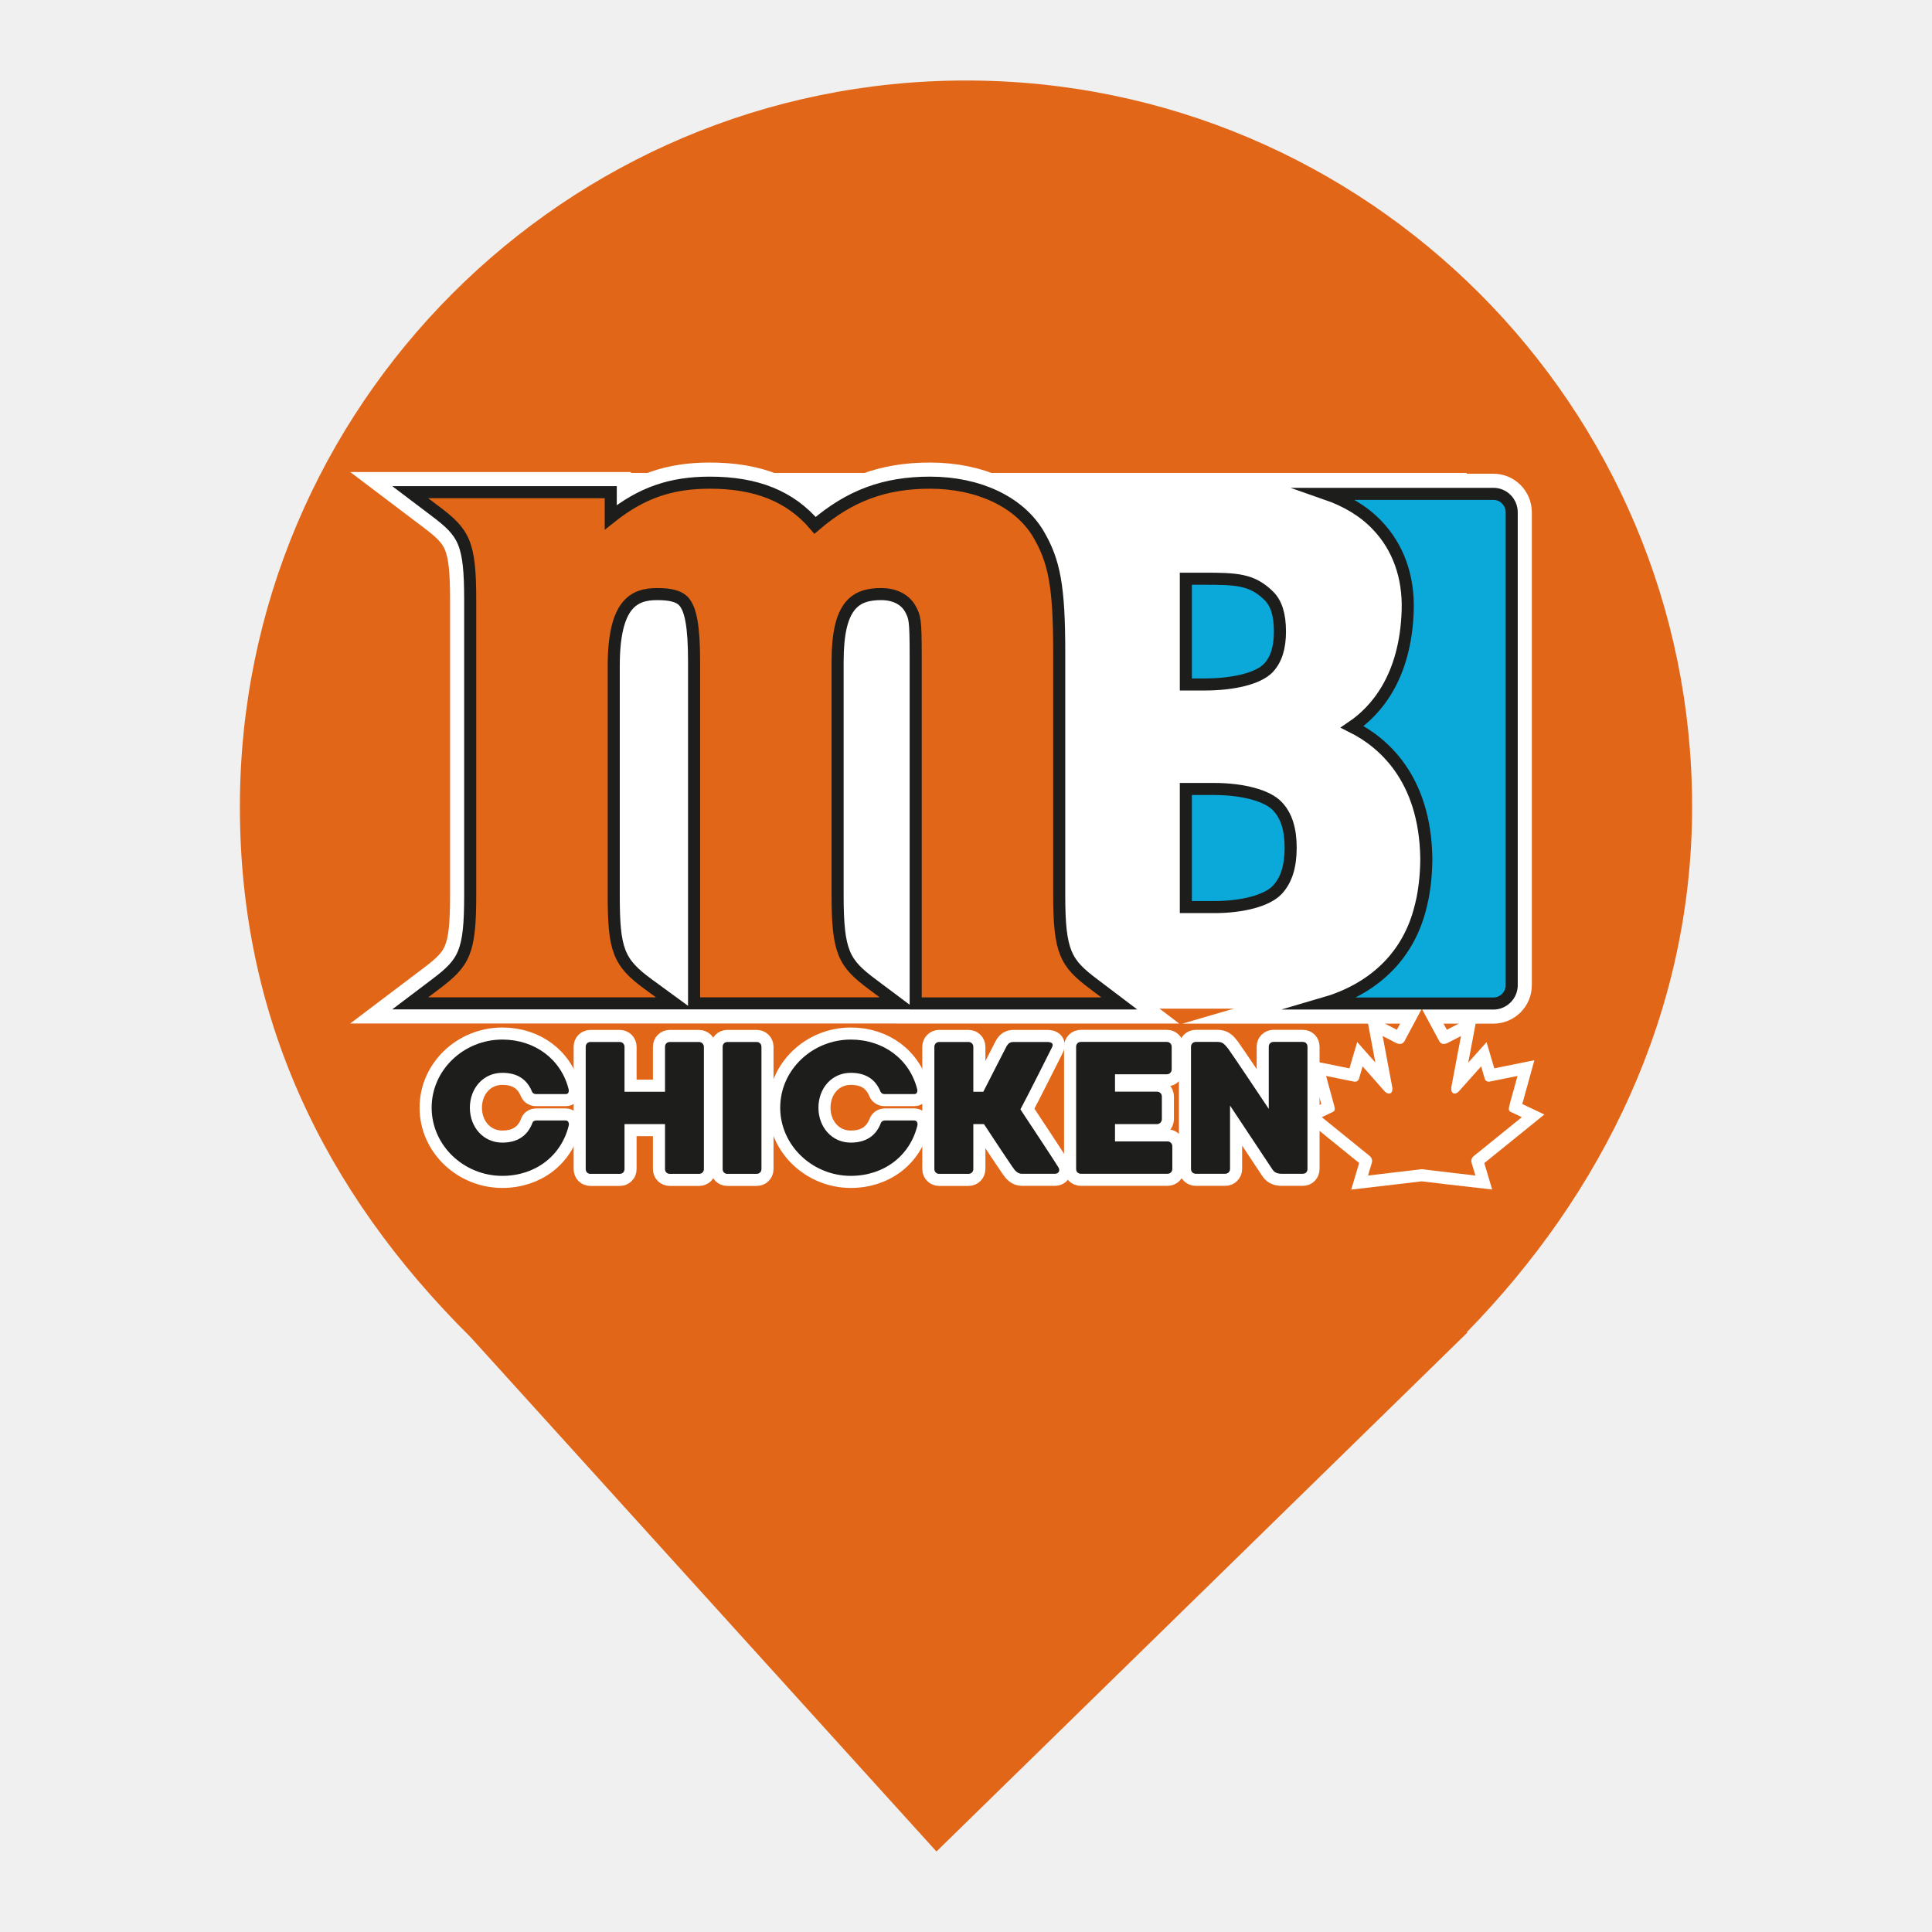
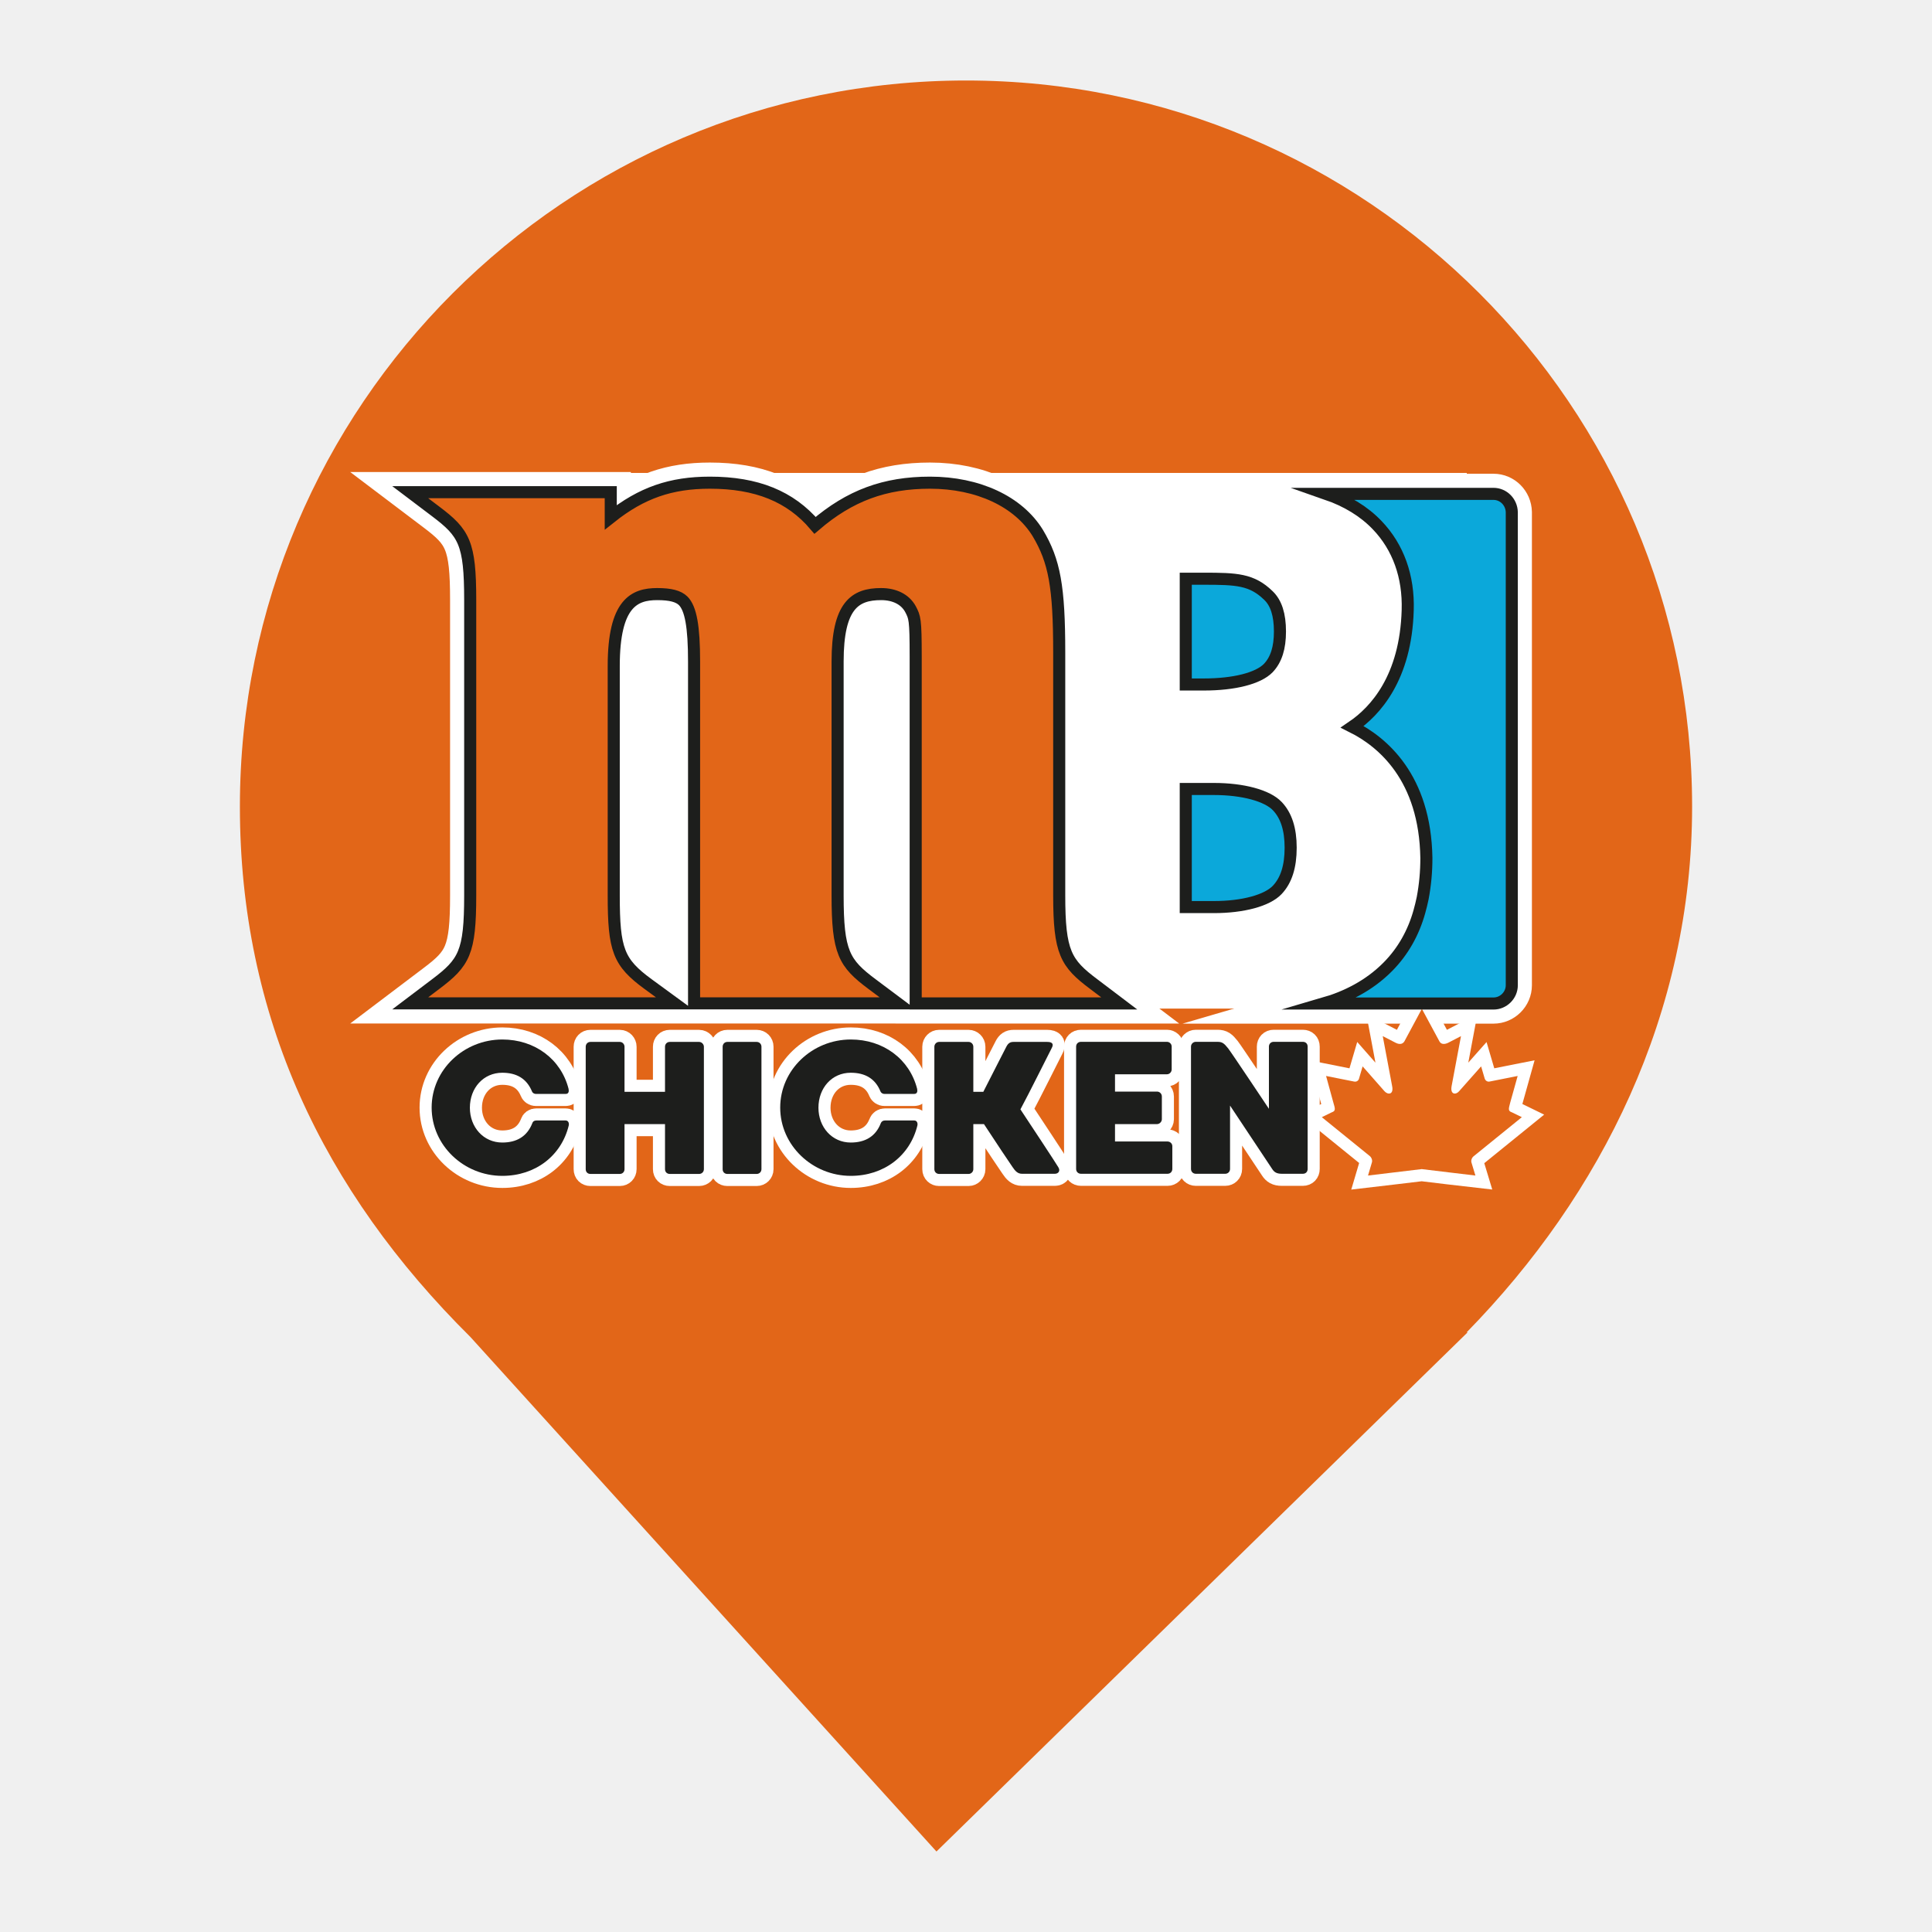
<svg xmlns="http://www.w3.org/2000/svg" version="1.1" id="Layer_1" x="0px" y="0px" width="24px" height="24px" viewBox="0 0 24 24" enable-background="new 0 0 24 24" xml:space="preserve">
  <path fill="#E26618" d="M18.219,16.551c1.678-1.715,2.801-3.963,2.801-6.531C21.02,5.042,16.979,1,12,1  c-4.978,0-9.02,4.042-9.02,9.02c0,2.6,1.027,4.767,2.864,6.589l0,0L11.633,23l6.598-6.449H18.219L18.219,16.551z" />
-   <ellipse id="circle" vector-effect="non-scaling-stroke" display="none" fill="#FFFFFF" cx="12" cy="9.769" rx="6.566" ry="6.494" />
  <g>
-     <path fill="#FFFFFF" stroke="#FFFFFF" stroke-width="0.5" stroke-miterlimit="10" d="M15.08,9.801h-0.349v1.467h0.349   c0.36,0,0.661-0.081,0.786-0.213c0.112-0.118,0.167-0.29,0.167-0.525c0-0.23-0.054-0.399-0.165-0.515   C15.744,9.883,15.44,9.801,15.08,9.801z M18.553,6.135h-2.077c0.256,0.089,0.47,0.219,0.631,0.389   c0.261,0.272,0.392,0.637,0.38,1.055c-0.025,0.84-0.402,1.255-0.689,1.45c0.375,0.188,0.904,0.629,0.92,1.629   c0,0.171-0.015,0.335-0.046,0.499c-0.012,0.056-0.025,0.112-0.041,0.168c-0.072,0.258-0.202,0.492-0.391,0.684   c-0.235,0.238-0.522,0.377-0.797,0.457h2.11c0.123,0,0.226-0.102,0.226-0.227V6.363C18.778,6.236,18.676,6.135,18.553,6.135z    M15.755,8.299c0.098-0.104,0.145-0.252,0.145-0.454c0-0.209-0.046-0.356-0.143-0.448c-0.206-0.2-0.393-0.208-0.803-0.208h-0.223   v1.314h0.223C15.332,8.503,15.63,8.427,15.755,8.299z" />
-     <path fill="#FFFFFF" stroke="#FFFFFF" stroke-width="0.5" stroke-miterlimit="10" d="M13.587,12.225   c-0.347-0.26-0.429-0.393-0.429-1.103V8.109c0-0.82-0.058-1.14-0.266-1.487c-0.24-0.392-0.742-0.626-1.339-0.626   c-0.562,0-0.997,0.16-1.428,0.53c-0.307-0.361-0.727-0.53-1.307-0.53c-0.483,0-0.847,0.125-1.231,0.43V6.114H5.096l0.316,0.239   C5.766,6.62,5.841,6.744,5.841,7.455v3.667c0,0.712-0.075,0.836-0.429,1.103l-0.316,0.239h3.282l-0.327-0.239   c-0.368-0.27-0.427-0.424-0.427-1.103V8.274c0-0.786,0.259-0.894,0.54-0.894c0.164,0,0.264,0.026,0.323,0.084   c0.094,0.095,0.135,0.32,0.135,0.754v4.246h2.53l-0.319-0.239c-0.348-0.26-0.428-0.393-0.428-1.103V8.218   c0-0.697,0.215-0.838,0.54-0.838c0.169,0,0.298,0.066,0.364,0.184c0.055,0.105,0.066,0.125,0.066,0.593v4.308h2.529L13.587,12.225z   " />
-     <path fill="#FFFFFF" stroke="#FFFFFF" stroke-width="0.3" stroke-miterlimit="10" d="M18.308,14.361l0.597-0.483l-0.124-0.059   c-0.054-0.018-0.039-0.049-0.021-0.124l0.091-0.329l-0.346,0.07c-0.033,0.007-0.056-0.016-0.061-0.036l-0.045-0.153l-0.274,0.307   c-0.038,0.048-0.115,0.048-0.093-0.065l0.117-0.619l-0.157,0.081c-0.044,0.024-0.089,0.026-0.112-0.016l-0.218-0.404l-0.216,0.404   c-0.026,0.042-0.07,0.04-0.113,0.016l-0.157-0.081l0.116,0.619c0.025,0.113-0.054,0.113-0.094,0.065l-0.271-0.307L16.882,13.4   c-0.006,0.021-0.028,0.043-0.063,0.036l-0.346-0.07l0.09,0.329c0.02,0.075,0.034,0.106-0.02,0.124l-0.123,0.059l0.596,0.483   c0.022,0.018,0.035,0.053,0.026,0.081l-0.048,0.161c0.185-0.021,0.462-0.056,0.667-0.079c0.204,0.023,0.483,0.059,0.667,0.079   l-0.048-0.161C18.271,14.414,18.284,14.379,18.308,14.361z" />
+     <path fill="#FFFFFF" stroke="#FFFFFF" stroke-width="0.5" stroke-miterlimit="10" d="M15.08,9.801h-0.35v1.467h0.35   c0.359,0,0.661-0.081,0.786-0.213c0.112-0.118,0.167-0.29,0.167-0.525c0-0.23-0.055-0.399-0.165-0.515   C15.744,9.883,15.439,9.801,15.08,9.801z M18.553,6.135h-2.076c0.256,0.089,0.469,0.219,0.631,0.389   c0.261,0.272,0.392,0.637,0.379,1.055c-0.024,0.84-0.401,1.255-0.688,1.45c0.375,0.188,0.904,0.629,0.92,1.629   c0,0.171-0.015,0.335-0.046,0.499c-0.012,0.056-0.025,0.112-0.041,0.168c-0.072,0.258-0.201,0.492-0.391,0.684   c-0.235,0.238-0.522,0.377-0.797,0.457h2.109c0.123,0,0.227-0.102,0.227-0.227V6.363C18.777,6.236,18.676,6.135,18.553,6.135z    M15.755,8.299C15.854,8.195,15.9,8.047,15.9,7.845c0-0.209-0.047-0.356-0.144-0.448c-0.206-0.2-0.394-0.208-0.803-0.208H14.73   v1.314h0.224C15.332,8.503,15.63,8.427,15.755,8.299z" />
+     <path fill="#FFFFFF" stroke="#FFFFFF" stroke-width="0.5" stroke-miterlimit="10" d="M13.587,12.225   c-0.347-0.26-0.429-0.393-0.429-1.103V8.109c0-0.82-0.059-1.14-0.266-1.487c-0.24-0.392-0.743-0.626-1.339-0.626   c-0.562,0-0.997,0.16-1.428,0.53c-0.307-0.361-0.727-0.53-1.307-0.53c-0.483,0-0.847,0.125-1.231,0.43V6.114H5.096l0.316,0.239   C5.766,6.62,5.841,6.744,5.841,7.455v3.667c0,0.712-0.075,0.836-0.429,1.103l-0.316,0.239h3.282l-0.327-0.239   c-0.368-0.27-0.427-0.424-0.427-1.103V8.274c0-0.786,0.259-0.894,0.54-0.894c0.164,0,0.264,0.026,0.323,0.084   c0.094,0.095,0.135,0.32,0.135,0.754v4.246h2.53l-0.319-0.239c-0.348-0.26-0.428-0.393-0.428-1.103V8.218   c0-0.697,0.215-0.838,0.54-0.838c0.169,0,0.298,0.066,0.364,0.184c0.055,0.105,0.066,0.125,0.066,0.593v4.308h2.529L13.587,12.225z   " />
+     <path fill="#FFFFFF" stroke="#FFFFFF" stroke-width="0.3" stroke-miterlimit="10" d="M18.309,14.361l0.596-0.483l-0.123-0.06   c-0.055-0.018-0.039-0.049-0.021-0.123l0.092-0.329l-0.347,0.069c-0.032,0.008-0.056-0.016-0.062-0.035l-0.045-0.153l-0.273,0.308   c-0.038,0.047-0.115,0.047-0.093-0.066l0.116-0.618l-0.156,0.081c-0.045,0.023-0.09,0.025-0.112-0.016l-0.218-0.404l-0.217,0.404   c-0.025,0.041-0.069,0.039-0.112,0.016l-0.157-0.081l0.116,0.618c0.024,0.113-0.054,0.113-0.095,0.066l-0.271-0.308L16.882,13.4   c-0.006,0.021-0.028,0.043-0.063,0.035l-0.346-0.069l0.09,0.329c0.021,0.074,0.035,0.105-0.02,0.123l-0.123,0.06l0.596,0.483   c0.022,0.018,0.035,0.053,0.026,0.08l-0.048,0.162c0.186-0.021,0.462-0.057,0.667-0.08c0.204,0.023,0.483,0.06,0.667,0.08   l-0.049-0.162C18.271,14.414,18.284,14.379,18.309,14.361z" />
    <g>
-       <path fill="#FFFFFF" stroke="#FFFFFF" stroke-width="0.3" stroke-miterlimit="10" d="M6.662,13.919c0.096,0,0.336,0,0.365,0    c0.033,0,0.045,0.034,0.038,0.063c-0.092,0.377-0.416,0.625-0.825,0.625c-0.479,0-0.878-0.379-0.878-0.847    c0-0.47,0.4-0.846,0.878-0.846c0.404,0,0.729,0.244,0.823,0.614c0.007,0.032,0,0.063-0.035,0.063c-0.037,0-0.291,0-0.37,0    c-0.027,0-0.044-0.016-0.049-0.03c-0.066-0.161-0.191-0.234-0.37-0.234c-0.233,0-0.402,0.189-0.402,0.434    c0,0.241,0.168,0.433,0.402,0.433c0.18,0,0.309-0.077,0.373-0.24C6.618,13.931,6.636,13.919,6.662,13.919z" />
-       <path fill="#FFFFFF" stroke="#FFFFFF" stroke-width="0.3" stroke-miterlimit="10" d="M8.744,13.003v1.52    c0,0.034-0.026,0.059-0.059,0.059H8.32c-0.033,0-0.059-0.024-0.059-0.059v-0.559H7.758v0.559c0,0.034-0.025,0.059-0.058,0.059    H7.334c-0.033,0-0.058-0.024-0.058-0.059v-1.52c0-0.034,0.025-0.059,0.058-0.059H7.7c0.033,0,0.058,0.028,0.058,0.059v0.559h0.503    v-0.559c0-0.034,0.025-0.059,0.059-0.059h0.364C8.718,12.944,8.744,12.973,8.744,13.003z" />
-       <path fill="#FFFFFF" stroke="#FFFFFF" stroke-width="0.3" stroke-miterlimit="10" d="M9.459,13.003v1.52    c0,0.034-0.026,0.059-0.059,0.059H9.035c-0.033,0-0.058-0.024-0.058-0.059v-1.52c0-0.034,0.025-0.059,0.058-0.059H9.4    C9.433,12.944,9.459,12.969,9.459,13.003z" />
-       <path fill="#FFFFFF" stroke="#FFFFFF" stroke-width="0.3" stroke-miterlimit="10" d="M10.993,13.919c0.096,0,0.337,0,0.365,0    c0.033,0,0.045,0.034,0.038,0.063c-0.092,0.377-0.417,0.625-0.827,0.625c-0.477,0-0.877-0.379-0.877-0.847    c0-0.47,0.4-0.846,0.877-0.846c0.405,0,0.73,0.244,0.824,0.614c0.007,0.032,0,0.063-0.036,0.063c-0.038,0-0.29,0-0.369,0    c-0.028,0-0.044-0.016-0.05-0.03c-0.065-0.161-0.191-0.234-0.37-0.234c-0.233,0-0.401,0.189-0.401,0.434    c0,0.241,0.168,0.433,0.401,0.433c0.18,0,0.31-0.077,0.373-0.24C10.949,13.931,10.968,13.919,10.993,13.919z" />
-       <path fill="#FFFFFF" stroke="#FFFFFF" stroke-width="0.3" stroke-miterlimit="10" d="M13.105,14.581c-0.031,0-0.409,0-0.409,0    c-0.051,0-0.083-0.031-0.119-0.085c-0.024-0.033-0.216-0.321-0.354-0.532h-0.132v0.559c0,0.034-0.028,0.059-0.058,0.059h-0.368    c-0.03,0-0.058-0.024-0.058-0.059v-1.52c0-0.034,0.028-0.059,0.058-0.059h0.368c0.029,0,0.058,0.024,0.058,0.059v0.559h0.124    c0.121-0.236,0.275-0.54,0.286-0.559c0.023-0.043,0.047-0.059,0.089-0.059c0,0,0.356,0,0.419,0c0.067,0,0.082,0.028,0.055,0.075    c-0.016,0.032-0.287,0.574-0.388,0.762c0.094,0.142,0.447,0.676,0.471,0.719C13.176,14.546,13.146,14.581,13.105,14.581z" />
-       <path fill="#FFFFFF" stroke="#FFFFFF" stroke-width="0.3" stroke-miterlimit="10" d="M14.563,14.238v0.284    c0,0.034-0.027,0.059-0.059,0.059h-1.077c-0.033,0-0.059-0.024-0.059-0.059v-1.52c0-0.034,0.025-0.059,0.059-0.059h1.07    c0.029,0,0.058,0.024,0.058,0.059v0.284c0,0.032-0.028,0.059-0.058,0.059h-0.646v0.216h0.523c0.03,0,0.059,0.024,0.059,0.06v0.283    c0,0.032-0.028,0.06-0.059,0.06h-0.523v0.215h0.653C14.535,14.179,14.563,14.205,14.563,14.238z" />
-       <path fill="#FFFFFF" stroke="#FFFFFF" stroke-width="0.3" stroke-miterlimit="10" d="M15.923,14.581    c-0.066,0-0.095-0.021-0.12-0.059l-0.523-0.788v0.788c0,0.034-0.028,0.059-0.059,0.059h-0.367c-0.032,0-0.059-0.024-0.059-0.059    v-1.52c0-0.034,0.028-0.059,0.059-0.059h0.016h0.253c0.058,0,0.082,0.018,0.133,0.083c0.048,0.064,0.505,0.749,0.505,0.749v-0.773    c0-0.034,0.025-0.059,0.059-0.059h0.364c0.034,0,0.058,0.024,0.058,0.059v1.52c0,0.034-0.023,0.059-0.058,0.059    C16.183,14.581,15.94,14.581,15.923,14.581z" />
+       <path fill="#FFFFFF" stroke="#FFFFFF" stroke-width="0.3" stroke-miterlimit="10" d="M6.662,13.919c0.096,0,0.336,0,0.365,0    c0.033,0,0.045,0.034,0.038,0.063c-0.092,0.377-0.416,0.625-0.825,0.625c-0.479,0-0.878-0.379-0.878-0.848    c0-0.47,0.4-0.846,0.878-0.846c0.404,0,0.729,0.244,0.823,0.613c0.007,0.033,0,0.063-0.035,0.063c-0.037,0-0.291,0-0.37,0    c-0.027,0-0.044-0.016-0.049-0.03c-0.066-0.16-0.191-0.233-0.37-0.233c-0.233,0-0.402,0.188-0.402,0.435    c0,0.24,0.168,0.432,0.402,0.432c0.18,0,0.309-0.076,0.373-0.239C6.618,13.932,6.636,13.919,6.662,13.919z" />
+       <path fill="#FFFFFF" stroke="#FFFFFF" stroke-width="0.3" stroke-miterlimit="10" d="M8.744,13.003v1.521    c0,0.033-0.026,0.059-0.059,0.059H8.32c-0.033,0-0.059-0.023-0.059-0.059v-0.56H7.758v0.56c0,0.033-0.025,0.059-0.058,0.059H7.334    c-0.033,0-0.058-0.023-0.058-0.059v-1.521c0-0.034,0.025-0.06,0.058-0.06H7.7c0.033,0,0.058,0.029,0.058,0.06v0.56h0.503v-0.56    c0-0.034,0.025-0.06,0.059-0.06h0.364C8.718,12.943,8.744,12.973,8.744,13.003z" />
+       <path fill="#FFFFFF" stroke="#FFFFFF" stroke-width="0.3" stroke-miterlimit="10" d="M9.459,13.003v1.521    c0,0.033-0.026,0.059-0.059,0.059H9.035c-0.033,0-0.058-0.023-0.058-0.059v-1.521c0-0.034,0.025-0.06,0.058-0.06H9.4    C9.433,12.943,9.459,12.969,9.459,13.003z" />
+       <path fill="#FFFFFF" stroke="#FFFFFF" stroke-width="0.3" stroke-miterlimit="10" d="M10.993,13.919c0.096,0,0.337,0,0.365,0    c0.033,0,0.045,0.034,0.038,0.063c-0.092,0.377-0.417,0.625-0.827,0.625c-0.477,0-0.877-0.379-0.877-0.848    c0-0.47,0.4-0.846,0.877-0.846c0.405,0,0.73,0.244,0.824,0.613c0.007,0.033,0,0.063-0.036,0.063c-0.038,0-0.29,0-0.369,0    c-0.028,0-0.044-0.016-0.05-0.03c-0.065-0.16-0.191-0.233-0.37-0.233c-0.233,0-0.401,0.188-0.401,0.435    c0,0.24,0.168,0.432,0.401,0.432c0.18,0,0.31-0.076,0.373-0.239C10.949,13.932,10.968,13.919,10.993,13.919z" />
+       <path fill="#FFFFFF" stroke="#FFFFFF" stroke-width="0.3" stroke-miterlimit="10" d="M13.105,14.581c-0.031,0-0.41,0-0.41,0    c-0.051,0-0.082-0.031-0.118-0.085c-0.024-0.033-0.216-0.321-0.354-0.532h-0.132v0.56c0,0.033-0.028,0.059-0.058,0.059h-0.368    c-0.03,0-0.058-0.023-0.058-0.059v-1.521c0-0.034,0.028-0.06,0.058-0.06h0.368c0.029,0,0.058,0.025,0.058,0.06v0.56h0.124    c0.121-0.236,0.275-0.541,0.286-0.56c0.022-0.043,0.047-0.06,0.089-0.06c0,0,0.355,0,0.419,0c0.067,0,0.082,0.029,0.056,0.076    c-0.017,0.031-0.287,0.574-0.389,0.762c0.094,0.142,0.447,0.676,0.471,0.719C13.176,14.546,13.146,14.581,13.105,14.581z" />
+       <path fill="#FFFFFF" stroke="#FFFFFF" stroke-width="0.3" stroke-miterlimit="10" d="M14.563,14.238v0.283    c0,0.035-0.026,0.06-0.059,0.06h-1.076c-0.033,0-0.06-0.024-0.06-0.06v-1.52c0-0.033,0.024-0.059,0.06-0.059h1.069    c0.028,0,0.058,0.023,0.058,0.059v0.284c0,0.032-0.027,0.06-0.058,0.06h-0.646v0.215h0.522c0.03,0,0.06,0.024,0.06,0.061v0.283    c0,0.031-0.029,0.06-0.06,0.06h-0.522v0.216h0.652C14.535,14.18,14.563,14.205,14.563,14.238z" />
+       <path fill="#FFFFFF" stroke="#FFFFFF" stroke-width="0.3" stroke-miterlimit="10" d="M15.923,14.581    c-0.065,0-0.095-0.021-0.12-0.06l-0.523-0.787v0.787c0,0.035-0.027,0.06-0.059,0.06h-0.367c-0.031,0-0.059-0.024-0.059-0.06v-1.52    c0-0.033,0.028-0.059,0.059-0.059h0.017h0.253c0.059,0,0.082,0.018,0.133,0.082c0.049,0.064,0.506,0.75,0.506,0.75v-0.773    c0-0.033,0.024-0.059,0.059-0.059h0.363c0.034,0,0.059,0.023,0.059,0.059v1.52c0,0.035-0.023,0.06-0.059,0.06    C16.184,14.581,15.939,14.581,15.923,14.581z" />
    </g>
-     <path fill="#E26618" d="M18.308,14.361l0.597-0.483l-0.124-0.059c-0.054-0.018-0.039-0.049-0.021-0.124l0.091-0.329l-0.346,0.07   c-0.033,0.007-0.056-0.016-0.061-0.036l-0.045-0.153l-0.274,0.307c-0.038,0.048-0.115,0.048-0.093-0.065l0.117-0.619l-0.157,0.081   c-0.044,0.024-0.089,0.026-0.112-0.016l-0.218-0.404l-0.216,0.404c-0.026,0.042-0.07,0.04-0.113,0.016l-0.157-0.081l0.116,0.619   c0.025,0.113-0.054,0.113-0.094,0.065l-0.271-0.307L16.882,13.4c-0.006,0.021-0.028,0.043-0.063,0.036l-0.346-0.07l0.09,0.329   c0.02,0.075,0.034,0.106-0.02,0.124l-0.123,0.059l0.596,0.483c0.022,0.018,0.035,0.053,0.026,0.081l-0.048,0.161   c0.185-0.021,0.462-0.056,0.667-0.079c0.204,0.023,0.483,0.059,0.667,0.079l-0.048-0.161   C18.271,14.414,18.284,14.379,18.308,14.361z" />
+     <path fill="#E26618" d="M18.309,14.361l0.596-0.483l-0.123-0.06c-0.055-0.018-0.039-0.049-0.021-0.123l0.092-0.329l-0.347,0.069   c-0.032,0.008-0.056-0.016-0.062-0.035l-0.045-0.153l-0.273,0.308c-0.038,0.047-0.115,0.047-0.093-0.066l0.116-0.618l-0.156,0.081   c-0.045,0.023-0.09,0.025-0.112-0.016l-0.218-0.404l-0.217,0.404c-0.025,0.041-0.069,0.039-0.112,0.016l-0.157-0.081l0.116,0.618   c0.024,0.113-0.054,0.113-0.095,0.066l-0.271-0.308L16.882,13.4c-0.006,0.021-0.028,0.043-0.063,0.035l-0.346-0.069l0.09,0.329   c0.021,0.074,0.035,0.105-0.02,0.123l-0.123,0.06l0.596,0.483c0.022,0.018,0.035,0.053,0.026,0.08l-0.048,0.162   c0.186-0.021,0.462-0.057,0.667-0.08c0.204,0.023,0.483,0.06,0.667,0.08l-0.049-0.162C18.271,14.414,18.284,14.379,18.309,14.361z" />
    <g>
-       <path fill="#1D1E1C" d="M6.662,13.919c0.096,0,0.336,0,0.365,0c0.033,0,0.045,0.034,0.038,0.063    c-0.092,0.377-0.416,0.625-0.825,0.625c-0.479,0-0.878-0.379-0.878-0.847c0-0.47,0.4-0.846,0.878-0.846    c0.404,0,0.729,0.244,0.823,0.614c0.007,0.032,0,0.063-0.035,0.063c-0.037,0-0.291,0-0.37,0c-0.027,0-0.044-0.016-0.049-0.03    c-0.066-0.161-0.191-0.234-0.37-0.234c-0.233,0-0.402,0.189-0.402,0.434c0,0.241,0.168,0.433,0.402,0.433    c0.18,0,0.309-0.077,0.373-0.24C6.618,13.931,6.636,13.919,6.662,13.919z" />
-       <path fill="#1D1E1C" d="M8.744,13.003v1.52c0,0.034-0.026,0.059-0.059,0.059H8.32c-0.033,0-0.059-0.024-0.059-0.059v-0.559H7.758    v0.559c0,0.034-0.025,0.059-0.058,0.059H7.334c-0.033,0-0.058-0.024-0.058-0.059v-1.52c0-0.034,0.025-0.059,0.058-0.059H7.7    c0.033,0,0.058,0.028,0.058,0.059v0.559h0.503v-0.559c0-0.034,0.025-0.059,0.059-0.059h0.364    C8.718,12.944,8.744,12.973,8.744,13.003z" />
-       <path fill="#1D1E1C" d="M9.459,13.003v1.52c0,0.034-0.026,0.059-0.059,0.059H9.035c-0.033,0-0.058-0.024-0.058-0.059v-1.52    c0-0.034,0.025-0.059,0.058-0.059H9.4C9.433,12.944,9.459,12.969,9.459,13.003z" />
-       <path fill="#1D1E1C" d="M10.993,13.919c0.096,0,0.337,0,0.365,0c0.033,0,0.045,0.034,0.038,0.063    c-0.092,0.377-0.417,0.625-0.827,0.625c-0.477,0-0.877-0.379-0.877-0.847c0-0.47,0.4-0.846,0.877-0.846    c0.405,0,0.73,0.244,0.824,0.614c0.007,0.032,0,0.063-0.036,0.063c-0.038,0-0.29,0-0.369,0c-0.028,0-0.044-0.016-0.05-0.03    c-0.065-0.161-0.191-0.234-0.37-0.234c-0.233,0-0.401,0.189-0.401,0.434c0,0.241,0.168,0.433,0.401,0.433    c0.18,0,0.31-0.077,0.373-0.24C10.949,13.931,10.968,13.919,10.993,13.919z" />
-       <path fill="#1D1E1C" d="M13.105,14.581c-0.031,0-0.409,0-0.409,0c-0.051,0-0.083-0.031-0.119-0.085    c-0.024-0.033-0.216-0.321-0.354-0.532h-0.132v0.559c0,0.034-0.028,0.059-0.058,0.059h-0.368c-0.03,0-0.058-0.024-0.058-0.059    v-1.52c0-0.034,0.028-0.059,0.058-0.059h0.368c0.029,0,0.058,0.024,0.058,0.059v0.559h0.124c0.121-0.236,0.275-0.54,0.286-0.559    c0.023-0.043,0.047-0.059,0.089-0.059c0,0,0.356,0,0.419,0c0.067,0,0.082,0.028,0.055,0.075c-0.016,0.032-0.287,0.574-0.388,0.762    c0.094,0.142,0.447,0.676,0.471,0.719C13.176,14.546,13.146,14.581,13.105,14.581z" />
-       <path fill="#1D1E1C" d="M14.563,14.238v0.284c0,0.034-0.027,0.059-0.059,0.059h-1.077c-0.033,0-0.059-0.024-0.059-0.059v-1.52    c0-0.034,0.025-0.059,0.059-0.059h1.07c0.029,0,0.058,0.024,0.058,0.059v0.284c0,0.032-0.028,0.059-0.058,0.059h-0.646v0.216    h0.523c0.03,0,0.059,0.024,0.059,0.06v0.283c0,0.032-0.028,0.06-0.059,0.06h-0.523v0.215h0.653    C14.535,14.179,14.563,14.205,14.563,14.238z" />
-       <path fill="#1D1E1C" d="M15.923,14.581c-0.066,0-0.095-0.021-0.12-0.059l-0.523-0.788v0.788c0,0.034-0.028,0.059-0.059,0.059    h-0.367c-0.032,0-0.059-0.024-0.059-0.059v-1.52c0-0.034,0.028-0.059,0.059-0.059h0.016h0.253c0.058,0,0.082,0.018,0.133,0.083    c0.048,0.064,0.505,0.749,0.505,0.749v-0.773c0-0.034,0.025-0.059,0.059-0.059h0.364c0.034,0,0.058,0.024,0.058,0.059v1.52    c0,0.034-0.023,0.059-0.058,0.059C16.183,14.581,15.94,14.581,15.923,14.581z" />
+       <path fill="#1D1E1C" d="M6.662,13.919c0.096,0,0.336,0,0.365,0c0.033,0,0.045,0.034,0.038,0.063    c-0.092,0.377-0.416,0.625-0.825,0.625c-0.479,0-0.878-0.379-0.878-0.848c0-0.47,0.4-0.846,0.878-0.846    c0.404,0,0.729,0.244,0.823,0.613c0.007,0.033,0,0.063-0.035,0.063c-0.037,0-0.291,0-0.37,0c-0.027,0-0.044-0.016-0.049-0.03    c-0.066-0.16-0.191-0.233-0.37-0.233c-0.233,0-0.402,0.188-0.402,0.435c0,0.24,0.168,0.432,0.402,0.432    c0.18,0,0.309-0.076,0.373-0.239C6.618,13.932,6.636,13.919,6.662,13.919z" />
+       <path fill="#1D1E1C" d="M8.744,13.003v1.521c0,0.033-0.026,0.059-0.059,0.059H8.32c-0.033,0-0.059-0.023-0.059-0.059v-0.56H7.758    v0.56c0,0.033-0.025,0.059-0.058,0.059H7.334c-0.033,0-0.058-0.023-0.058-0.059v-1.521c0-0.034,0.025-0.06,0.058-0.06H7.7    c0.033,0,0.058,0.029,0.058,0.06v0.56h0.503v-0.56c0-0.034,0.025-0.06,0.059-0.06h0.364C8.718,12.943,8.744,12.973,8.744,13.003z" />
+       <path fill="#1D1E1C" d="M9.459,13.003v1.521c0,0.033-0.026,0.059-0.059,0.059H9.035c-0.033,0-0.058-0.023-0.058-0.059v-1.521    c0-0.034,0.025-0.06,0.058-0.06H9.4C9.433,12.943,9.459,12.969,9.459,13.003z" />
+       <path fill="#1D1E1C" d="M10.993,13.919c0.096,0,0.337,0,0.365,0c0.033,0,0.045,0.034,0.038,0.063    c-0.092,0.377-0.417,0.625-0.827,0.625c-0.477,0-0.877-0.379-0.877-0.848c0-0.47,0.4-0.846,0.877-0.846    c0.405,0,0.73,0.244,0.824,0.613c0.007,0.033,0,0.063-0.036,0.063c-0.038,0-0.29,0-0.369,0c-0.028,0-0.044-0.016-0.05-0.03    c-0.065-0.16-0.191-0.233-0.37-0.233c-0.233,0-0.401,0.188-0.401,0.435c0,0.24,0.168,0.432,0.401,0.432    c0.18,0,0.31-0.076,0.373-0.239C10.949,13.932,10.968,13.919,10.993,13.919z" />
+       <path fill="#1D1E1C" d="M13.105,14.581c-0.031,0-0.41,0-0.41,0c-0.051,0-0.082-0.031-0.118-0.085    c-0.024-0.033-0.216-0.321-0.354-0.532h-0.132v0.56c0,0.033-0.028,0.059-0.058,0.059h-0.368c-0.03,0-0.058-0.023-0.058-0.059    v-1.521c0-0.034,0.028-0.06,0.058-0.06h0.368c0.029,0,0.058,0.025,0.058,0.06v0.56h0.124c0.121-0.236,0.275-0.541,0.286-0.56    c0.022-0.043,0.047-0.06,0.089-0.06c0,0,0.355,0,0.419,0c0.067,0,0.082,0.029,0.056,0.076c-0.017,0.031-0.287,0.574-0.389,0.762    c0.094,0.142,0.447,0.676,0.471,0.719C13.176,14.546,13.146,14.581,13.105,14.581z" />
+       <path fill="#1D1E1C" d="M14.563,14.238v0.283c0,0.035-0.026,0.06-0.059,0.06h-1.076c-0.033,0-0.06-0.024-0.06-0.06v-1.52    c0-0.033,0.024-0.059,0.06-0.059h1.069c0.028,0,0.058,0.023,0.058,0.059v0.284c0,0.032-0.027,0.06-0.058,0.06h-0.646v0.215h0.522    c0.03,0,0.06,0.024,0.06,0.061v0.283c0,0.031-0.029,0.06-0.06,0.06h-0.522v0.216h0.652C14.535,14.18,14.563,14.205,14.563,14.238z    " />
+       <path fill="#1D1E1C" d="M15.923,14.581c-0.065,0-0.095-0.021-0.12-0.06l-0.523-0.787v0.787c0,0.035-0.027,0.06-0.059,0.06h-0.367    c-0.031,0-0.059-0.024-0.059-0.06v-1.52c0-0.033,0.028-0.059,0.059-0.059h0.017h0.253c0.059,0,0.082,0.018,0.133,0.082    c0.049,0.064,0.506,0.75,0.506,0.75v-0.773c0-0.033,0.024-0.059,0.059-0.059h0.363c0.034,0,0.059,0.023,0.059,0.059v1.52    c0,0.035-0.023,0.06-0.059,0.06C16.184,14.581,15.939,14.581,15.923,14.581z" />
    </g>
-     <rect id="background_white" x="7.614" y="5.875" fill="#FFFFFF" width="10.607" height="6.655" />
-     <path fill="#0BA8DA" stroke="#1D1E1C" stroke-width="0.15" stroke-miterlimit="10" d="M15.08,9.801h-0.349v1.467h0.349   c0.36,0,0.661-0.081,0.786-0.213c0.112-0.118,0.167-0.29,0.167-0.525c0-0.23-0.054-0.399-0.165-0.515   C15.744,9.883,15.44,9.801,15.08,9.801z M18.553,6.135h-2.077c0.256,0.089,0.47,0.219,0.631,0.389   c0.261,0.272,0.392,0.637,0.38,1.055c-0.025,0.84-0.402,1.255-0.689,1.45c0.375,0.188,0.904,0.629,0.92,1.629   c0,0.171-0.015,0.335-0.046,0.499c-0.012,0.056-0.025,0.112-0.041,0.168c-0.072,0.258-0.202,0.492-0.391,0.684   c-0.235,0.238-0.522,0.377-0.797,0.457h2.11c0.123,0,0.226-0.102,0.226-0.227V6.363C18.778,6.236,18.676,6.135,18.553,6.135z    M15.755,8.299c0.098-0.104,0.145-0.252,0.145-0.454c0-0.209-0.046-0.356-0.143-0.448c-0.206-0.2-0.393-0.208-0.803-0.208h-0.223   v1.314h0.223C15.332,8.503,15.63,8.427,15.755,8.299z" />
-     <path fill="#E26618" stroke="#1D1E1C" stroke-width="0.15" stroke-miterlimit="10" d="M13.587,12.225   c-0.347-0.26-0.429-0.393-0.429-1.103V8.109c0-0.82-0.058-1.14-0.266-1.487c-0.24-0.392-0.742-0.626-1.339-0.626   c-0.562,0-0.997,0.16-1.428,0.53c-0.307-0.361-0.727-0.53-1.307-0.53c-0.483,0-0.847,0.125-1.231,0.43V6.114H5.096l0.316,0.239   C5.766,6.62,5.841,6.744,5.841,7.455v3.667c0,0.712-0.075,0.836-0.429,1.103l-0.316,0.239h3.282l-0.327-0.239   c-0.368-0.27-0.427-0.424-0.427-1.103V8.274c0-0.786,0.259-0.894,0.54-0.894c0.164,0,0.264,0.026,0.323,0.084   c0.094,0.095,0.135,0.32,0.135,0.754v4.246h2.53l-0.319-0.239c-0.348-0.26-0.428-0.393-0.428-1.103V8.218   c0-0.697,0.215-0.838,0.54-0.838c0.169,0,0.298,0.066,0.364,0.184c0.055,0.105,0.066,0.125,0.066,0.593v4.308h2.529L13.587,12.225z   " />
+     <rect id="background_white" x="7.614" y="5.875" fill="#FFFFFF" width="10.607" height="6.654" />
+     <path fill="#0BA8DA" stroke="#1D1E1C" stroke-width="0.15" stroke-miterlimit="10" d="M15.08,9.801h-0.35v1.467h0.35   c0.359,0,0.661-0.081,0.786-0.213c0.112-0.118,0.167-0.29,0.167-0.525c0-0.23-0.055-0.399-0.165-0.515   C15.744,9.883,15.439,9.801,15.08,9.801z M18.553,6.135h-2.076c0.256,0.089,0.469,0.219,0.631,0.389   c0.261,0.272,0.392,0.637,0.379,1.055c-0.024,0.84-0.401,1.255-0.688,1.45c0.375,0.188,0.904,0.629,0.92,1.629   c0,0.171-0.015,0.335-0.046,0.499c-0.012,0.056-0.025,0.112-0.041,0.168c-0.072,0.258-0.201,0.492-0.391,0.684   c-0.235,0.238-0.522,0.377-0.797,0.457h2.109c0.123,0,0.227-0.102,0.227-0.227V6.363C18.777,6.236,18.676,6.135,18.553,6.135z    M15.755,8.299C15.854,8.195,15.9,8.047,15.9,7.845c0-0.209-0.047-0.356-0.144-0.448c-0.206-0.2-0.394-0.208-0.803-0.208H14.73   v1.314h0.224C15.332,8.503,15.63,8.427,15.755,8.299z" />
+     <path fill="#E26618" stroke="#1D1E1C" stroke-width="0.15" stroke-miterlimit="10" d="M13.587,12.225   c-0.347-0.26-0.429-0.393-0.429-1.103V8.109c0-0.82-0.059-1.14-0.266-1.487c-0.24-0.392-0.743-0.626-1.339-0.626   c-0.562,0-0.997,0.16-1.428,0.53c-0.307-0.361-0.727-0.53-1.307-0.53c-0.483,0-0.847,0.125-1.231,0.43V6.114H5.096l0.316,0.239   C5.766,6.62,5.841,6.744,5.841,7.455v3.667c0,0.712-0.075,0.836-0.429,1.103l-0.316,0.239h3.282l-0.327-0.239   c-0.368-0.27-0.427-0.424-0.427-1.103V8.274c0-0.786,0.259-0.894,0.54-0.894c0.164,0,0.264,0.026,0.323,0.084   c0.094,0.095,0.135,0.32,0.135,0.754v4.246h2.53l-0.319-0.239c-0.348-0.26-0.428-0.393-0.428-1.103V8.218   c0-0.697,0.215-0.838,0.54-0.838c0.169,0,0.298,0.066,0.364,0.184c0.055,0.105,0.066,0.125,0.066,0.593v4.308h2.529L13.587,12.225z   " />
  </g>
</svg>
